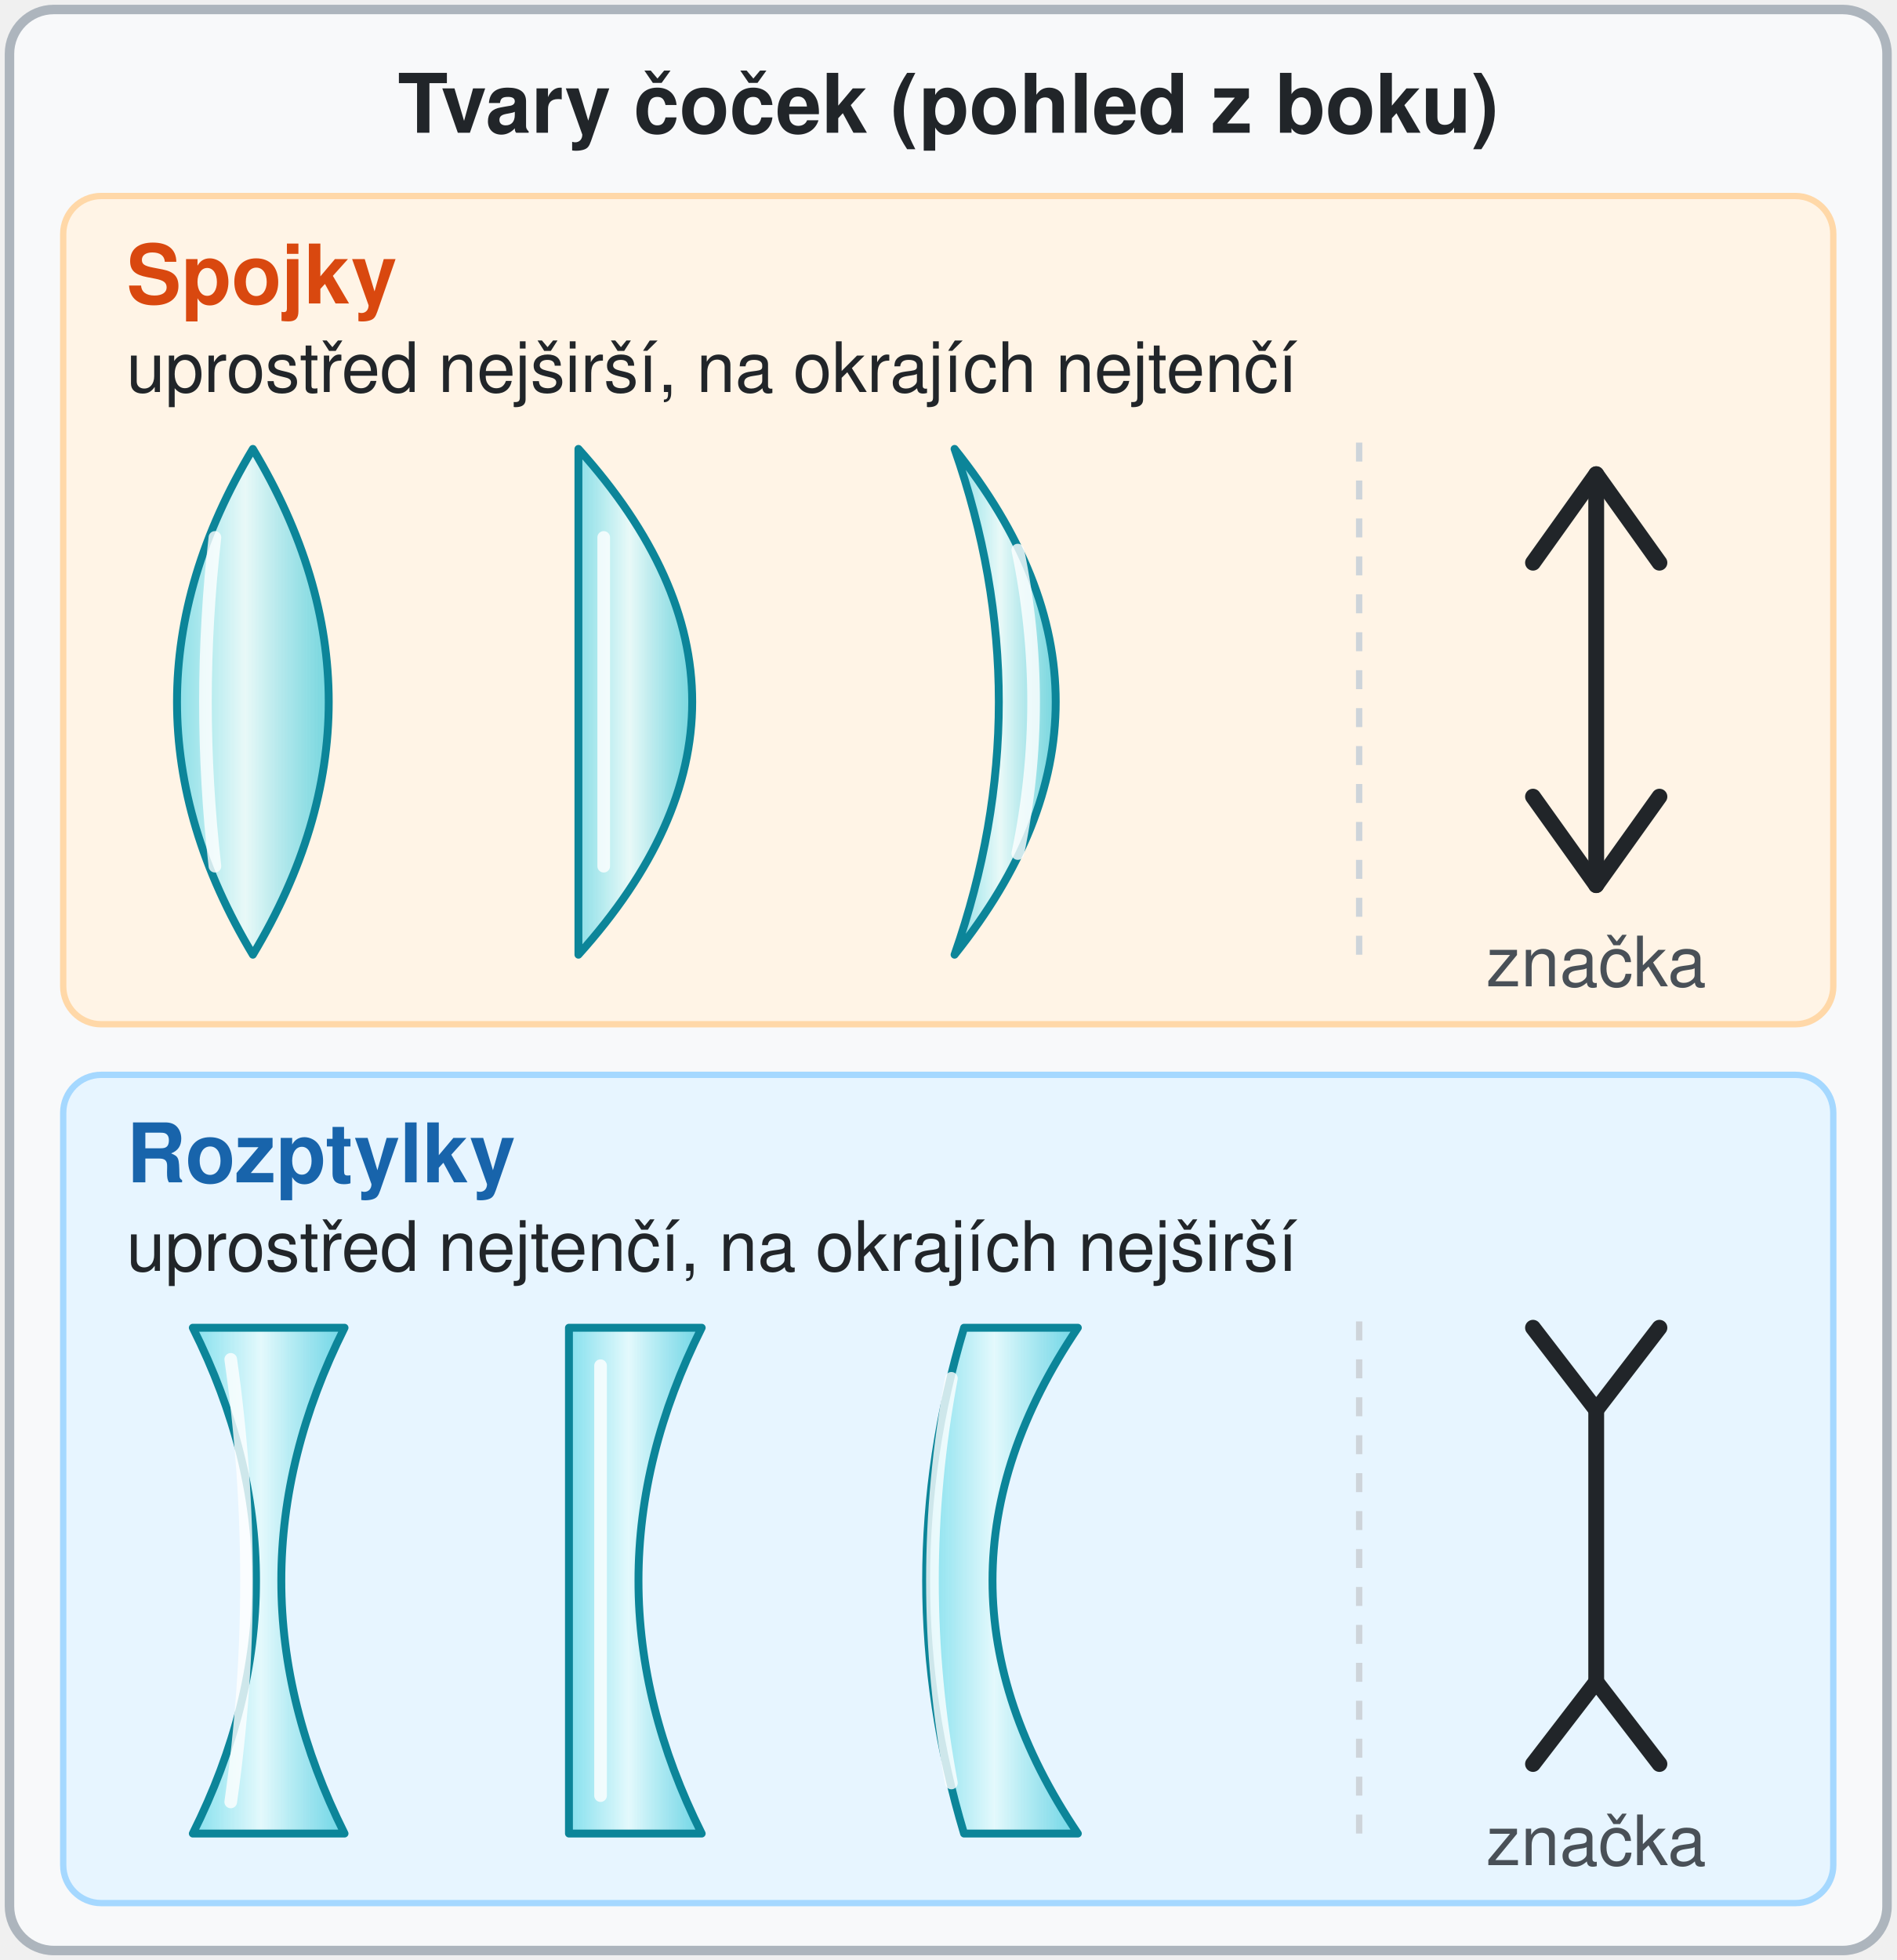
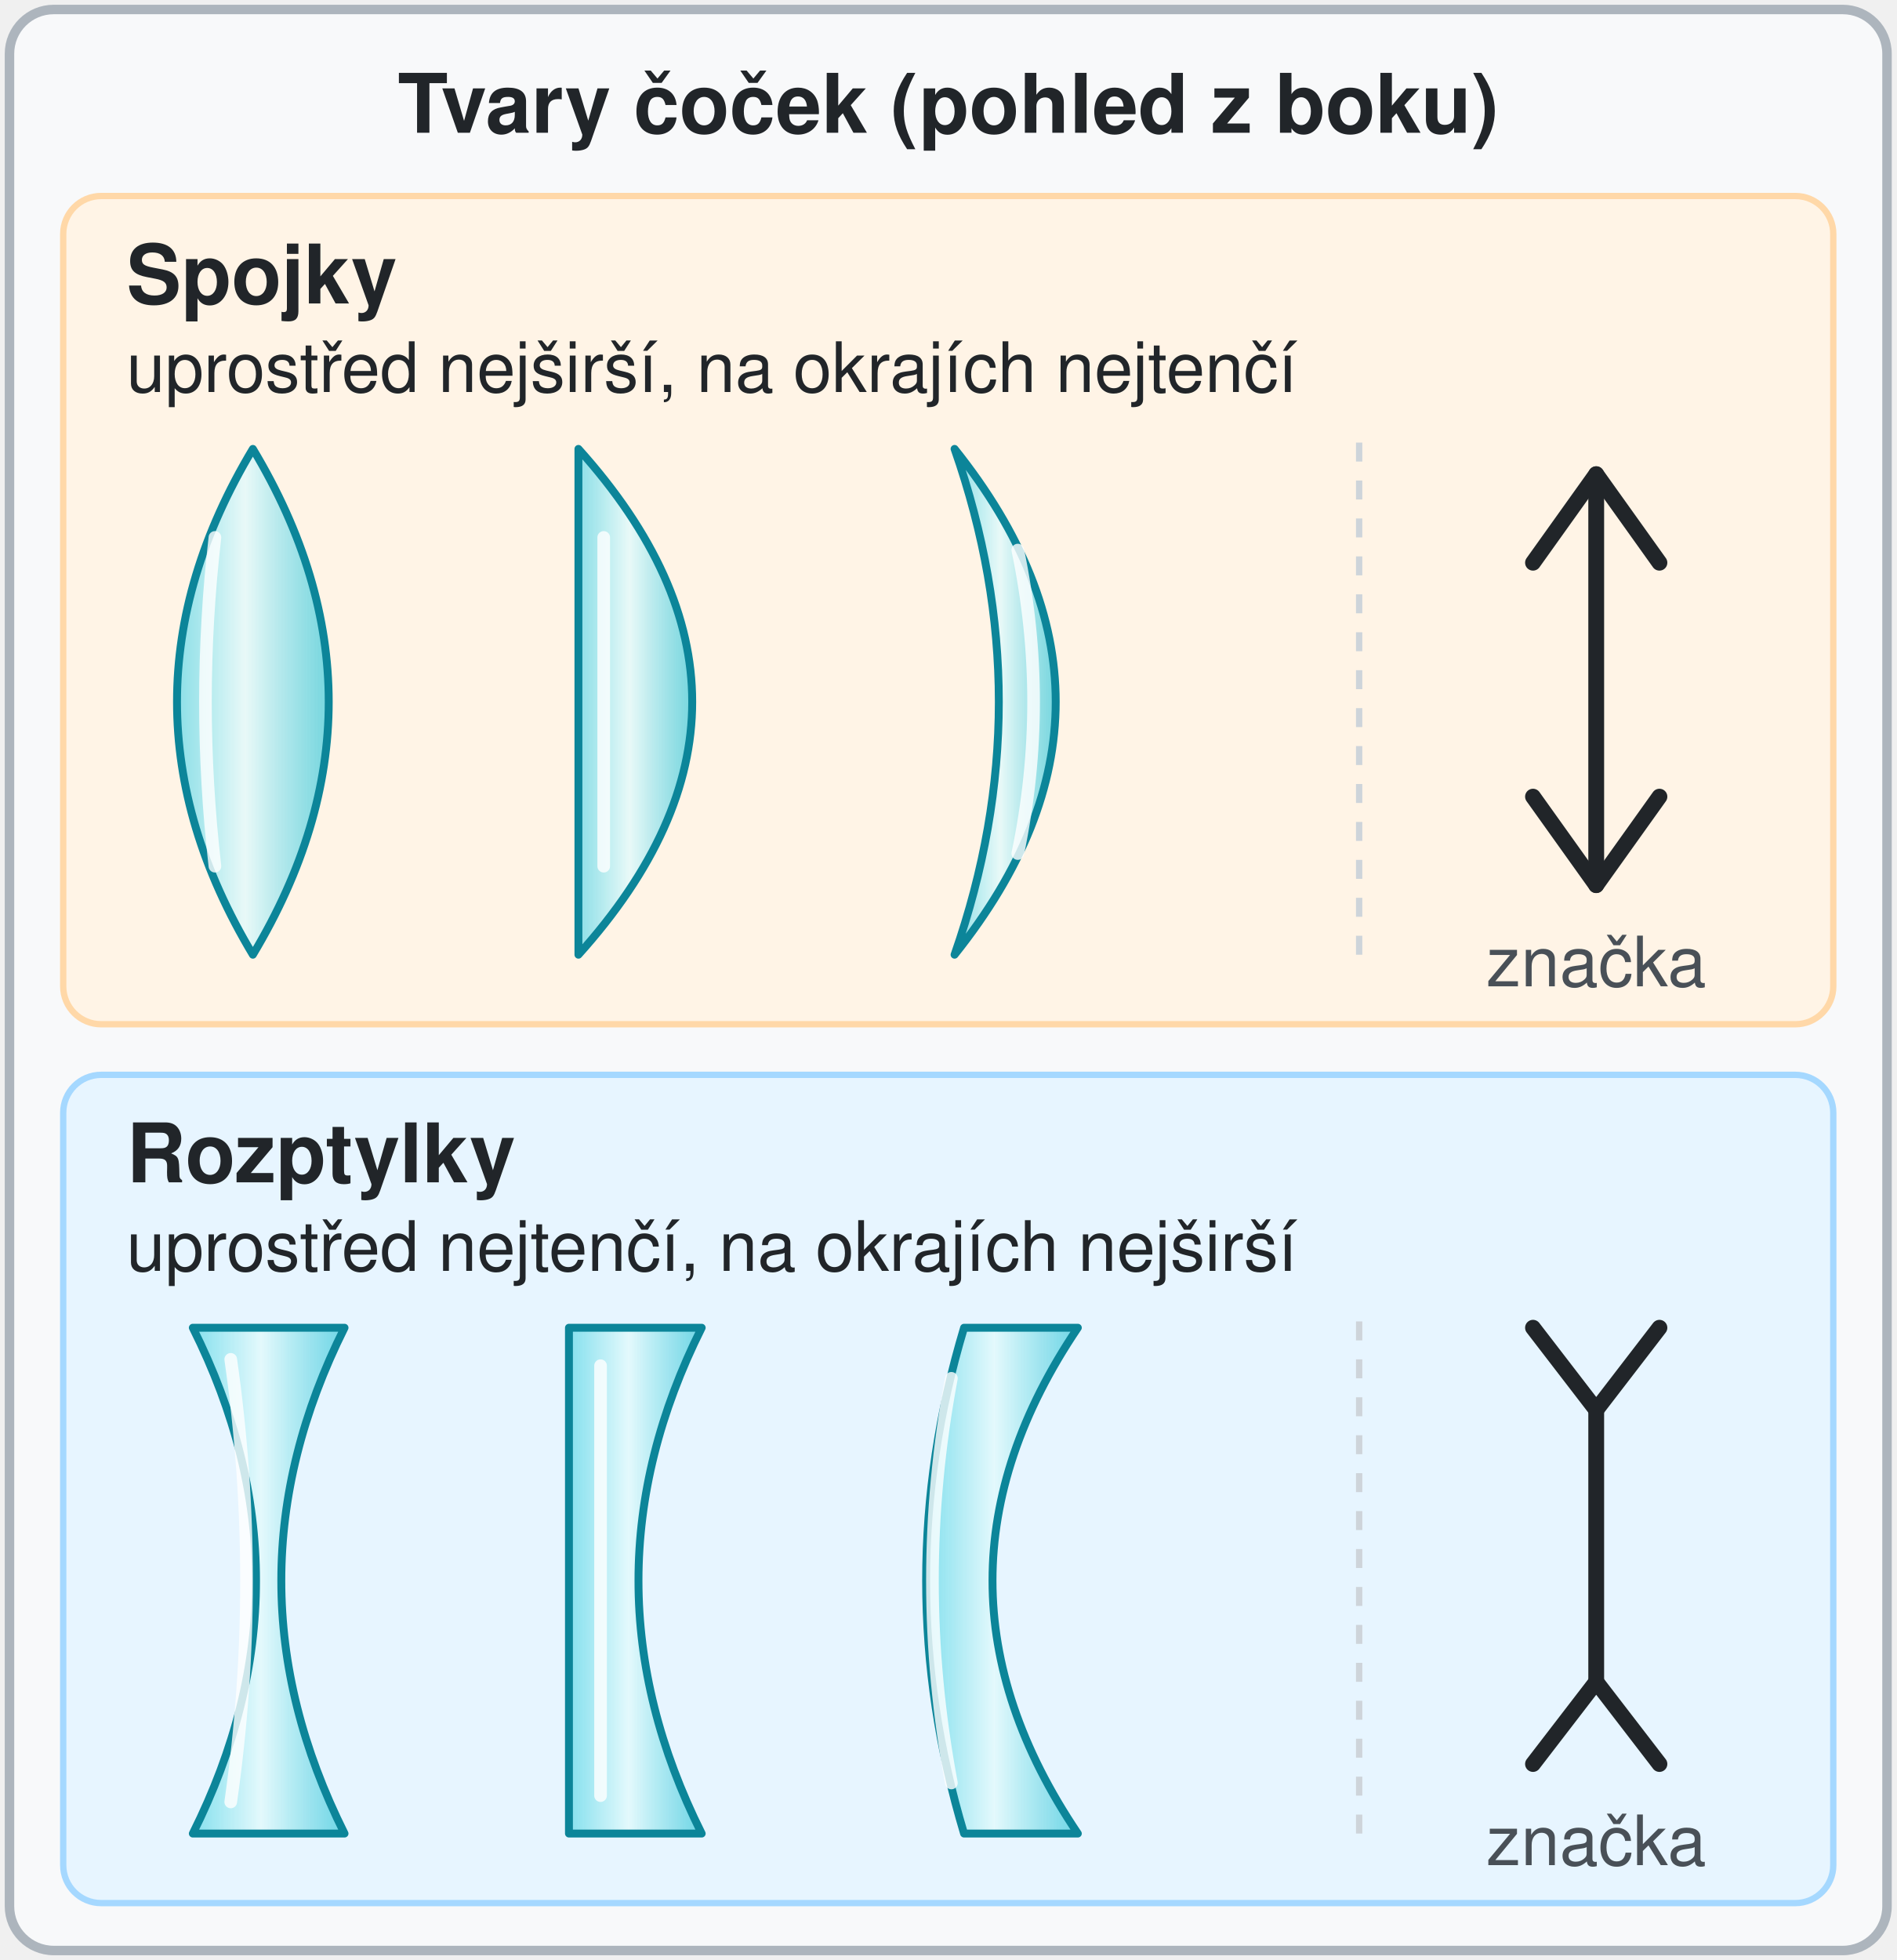
<svg xmlns="http://www.w3.org/2000/svg" viewBox="0 0 600 620" font-family="'Segoe UI', Helvetica, Arial, sans-serif" role="img" aria-label="Tvary čoček v pohledu z boku. Spojky jsou uprostřed nejširší a na okrajích nejtenčí, kreslíme je značkou se šipkami ven. Rozptylky jsou uprostřed nejtenčí a na okrajích nejširší, kreslíme je značkou se šipkami dovnitř.">
  <defs>
    <linearGradient id="c1s" x1="0" y1="0" x2="1" y2="0">
      <stop offset="0" stop-color="#66d9e8" stop-opacity="0.75" />
      <stop offset="0.45" stop-color="#e3fafc" stop-opacity="0.8" />
      <stop offset="1" stop-color="#3bc9db" stop-opacity="0.7" />
    </linearGradient>
  </defs>
  <rect x="3" y="3" width="594" height="614" rx="14" fill="#f8f9fa" stroke="#adb5bd" stroke-width="3" />
  <text x="300" y="42" font-size="26" font-weight="bold" fill="#212529" text-anchor="middle">Tvary čoček (pohled z boku)</text>
  <rect x="20" y="62" width="560" height="262" rx="12" fill="#fff4e6" stroke="#ffd8a8" stroke-width="2" />
-   <text x="40" y="96" font-size="26" font-weight="bold" fill="#d9480f" text-anchor="start">Spojky</text>
+   <text x="40" y="96" font-size="26" font-weight="bold" fill="#212529" text-anchor="start">Spojky</text>
  <text x="40" y="124" font-size="22" font-weight="normal" fill="#212529" text-anchor="start">uprostřed nejširší, na okrajích nejtenčí</text>
  <path d="M80,142 Q128,222 80,302 Q32,222 80,142 Z" fill="url(#c1s)" stroke="#0c8599" stroke-width="2.5" stroke-linejoin="round" />
  <path d="M68,170 Q62,222 68,274" fill="none" stroke="#ffffff" stroke-width="4" stroke-linecap="round" opacity="0.8" />
  <path d="M183,142 Q255,222 183,302 Z" fill="url(#c1s)" stroke="#0c8599" stroke-width="2.5" stroke-linejoin="round" />
  <path d="M191,170 L191,274" fill="none" stroke="#ffffff" stroke-width="4" stroke-linecap="round" opacity="0.8" />
  <path d="M302,142 Q366,222 302,302 Q330,222 302,142 Z" fill="url(#c1s)" stroke="#0c8599" stroke-width="2.5" stroke-linejoin="round" />
  <path d="M322,174 Q332,222 322,270" fill="none" stroke="#ffffff" stroke-width="4" stroke-linecap="round" opacity="0.8" />
  <line x1="430" y1="140" x2="430" y2="306" stroke="#ced4da" stroke-width="2" stroke-dasharray="6 6" />
  <line x1="505" y1="150" x2="505" y2="280" stroke="#212529" stroke-width="5" stroke-linecap="round" />
  <path d="M485,178 L505,150 L525,178 M485,252 L505,280 L525,252" fill="none" stroke="#212529" stroke-width="5" stroke-linecap="round" stroke-linejoin="round" />
  <text x="505" y="312" font-size="22" font-weight="normal" fill="#495057" text-anchor="middle">značka</text>
  <rect x="20" y="340" width="560" height="262" rx="12" fill="#e7f5ff" stroke="#a5d8ff" stroke-width="2" />
-   <text x="40" y="374" font-size="26" font-weight="bold" fill="#1864ab" text-anchor="start">Rozptylky</text>
+   <text x="40" y="374" font-size="26" font-weight="bold" fill="#212529" text-anchor="start">Rozptylky</text>
  <text x="40" y="402" font-size="22" font-weight="normal" fill="#212529" text-anchor="start">uprostřed nejtenčí, na okrajích nejširší</text>
  <path d="M61,420 L109,420 Q69,500 109,580 L61,580 Q101,500 61,420 Z" fill="url(#c1s)" stroke="#0c8599" stroke-width="2.5" stroke-linejoin="round" />
  <path d="M73,430 Q83,500 73,570" fill="none" stroke="#ffffff" stroke-width="4" stroke-linecap="round" opacity="0.8" />
  <path d="M180,420 L222,420 Q182,500 222,580 L180,580 Z" fill="url(#c1s)" stroke="#0c8599" stroke-width="2.5" stroke-linejoin="round" />
  <path d="M190,432 L190,568" fill="none" stroke="#ffffff" stroke-width="4" stroke-linecap="round" opacity="0.8" />
  <path d="M305,420 L341,420 Q287,500 341,580 L305,580 Q281,500 305,420 Z" fill="url(#c1s)" stroke="#0c8599" stroke-width="2.5" stroke-linejoin="round" />
  <path d="M301,436 Q289,500 301,564" fill="none" stroke="#ffffff" stroke-width="4" stroke-linecap="round" opacity="0.8" />
  <line x1="430" y1="418" x2="430" y2="584" stroke="#ced4da" stroke-width="2" stroke-dasharray="6 6" />
  <line x1="505" y1="446" x2="505" y2="532" stroke="#212529" stroke-width="5" stroke-linecap="round" />
  <path d="M485,420 L505,446 L525,420 M485,558 L505,532 L525,558" fill="none" stroke="#212529" stroke-width="5" stroke-linecap="round" stroke-linejoin="round" />
  <text x="505" y="590" font-size="22" font-weight="normal" fill="#495057" text-anchor="middle">značka</text>
</svg>
